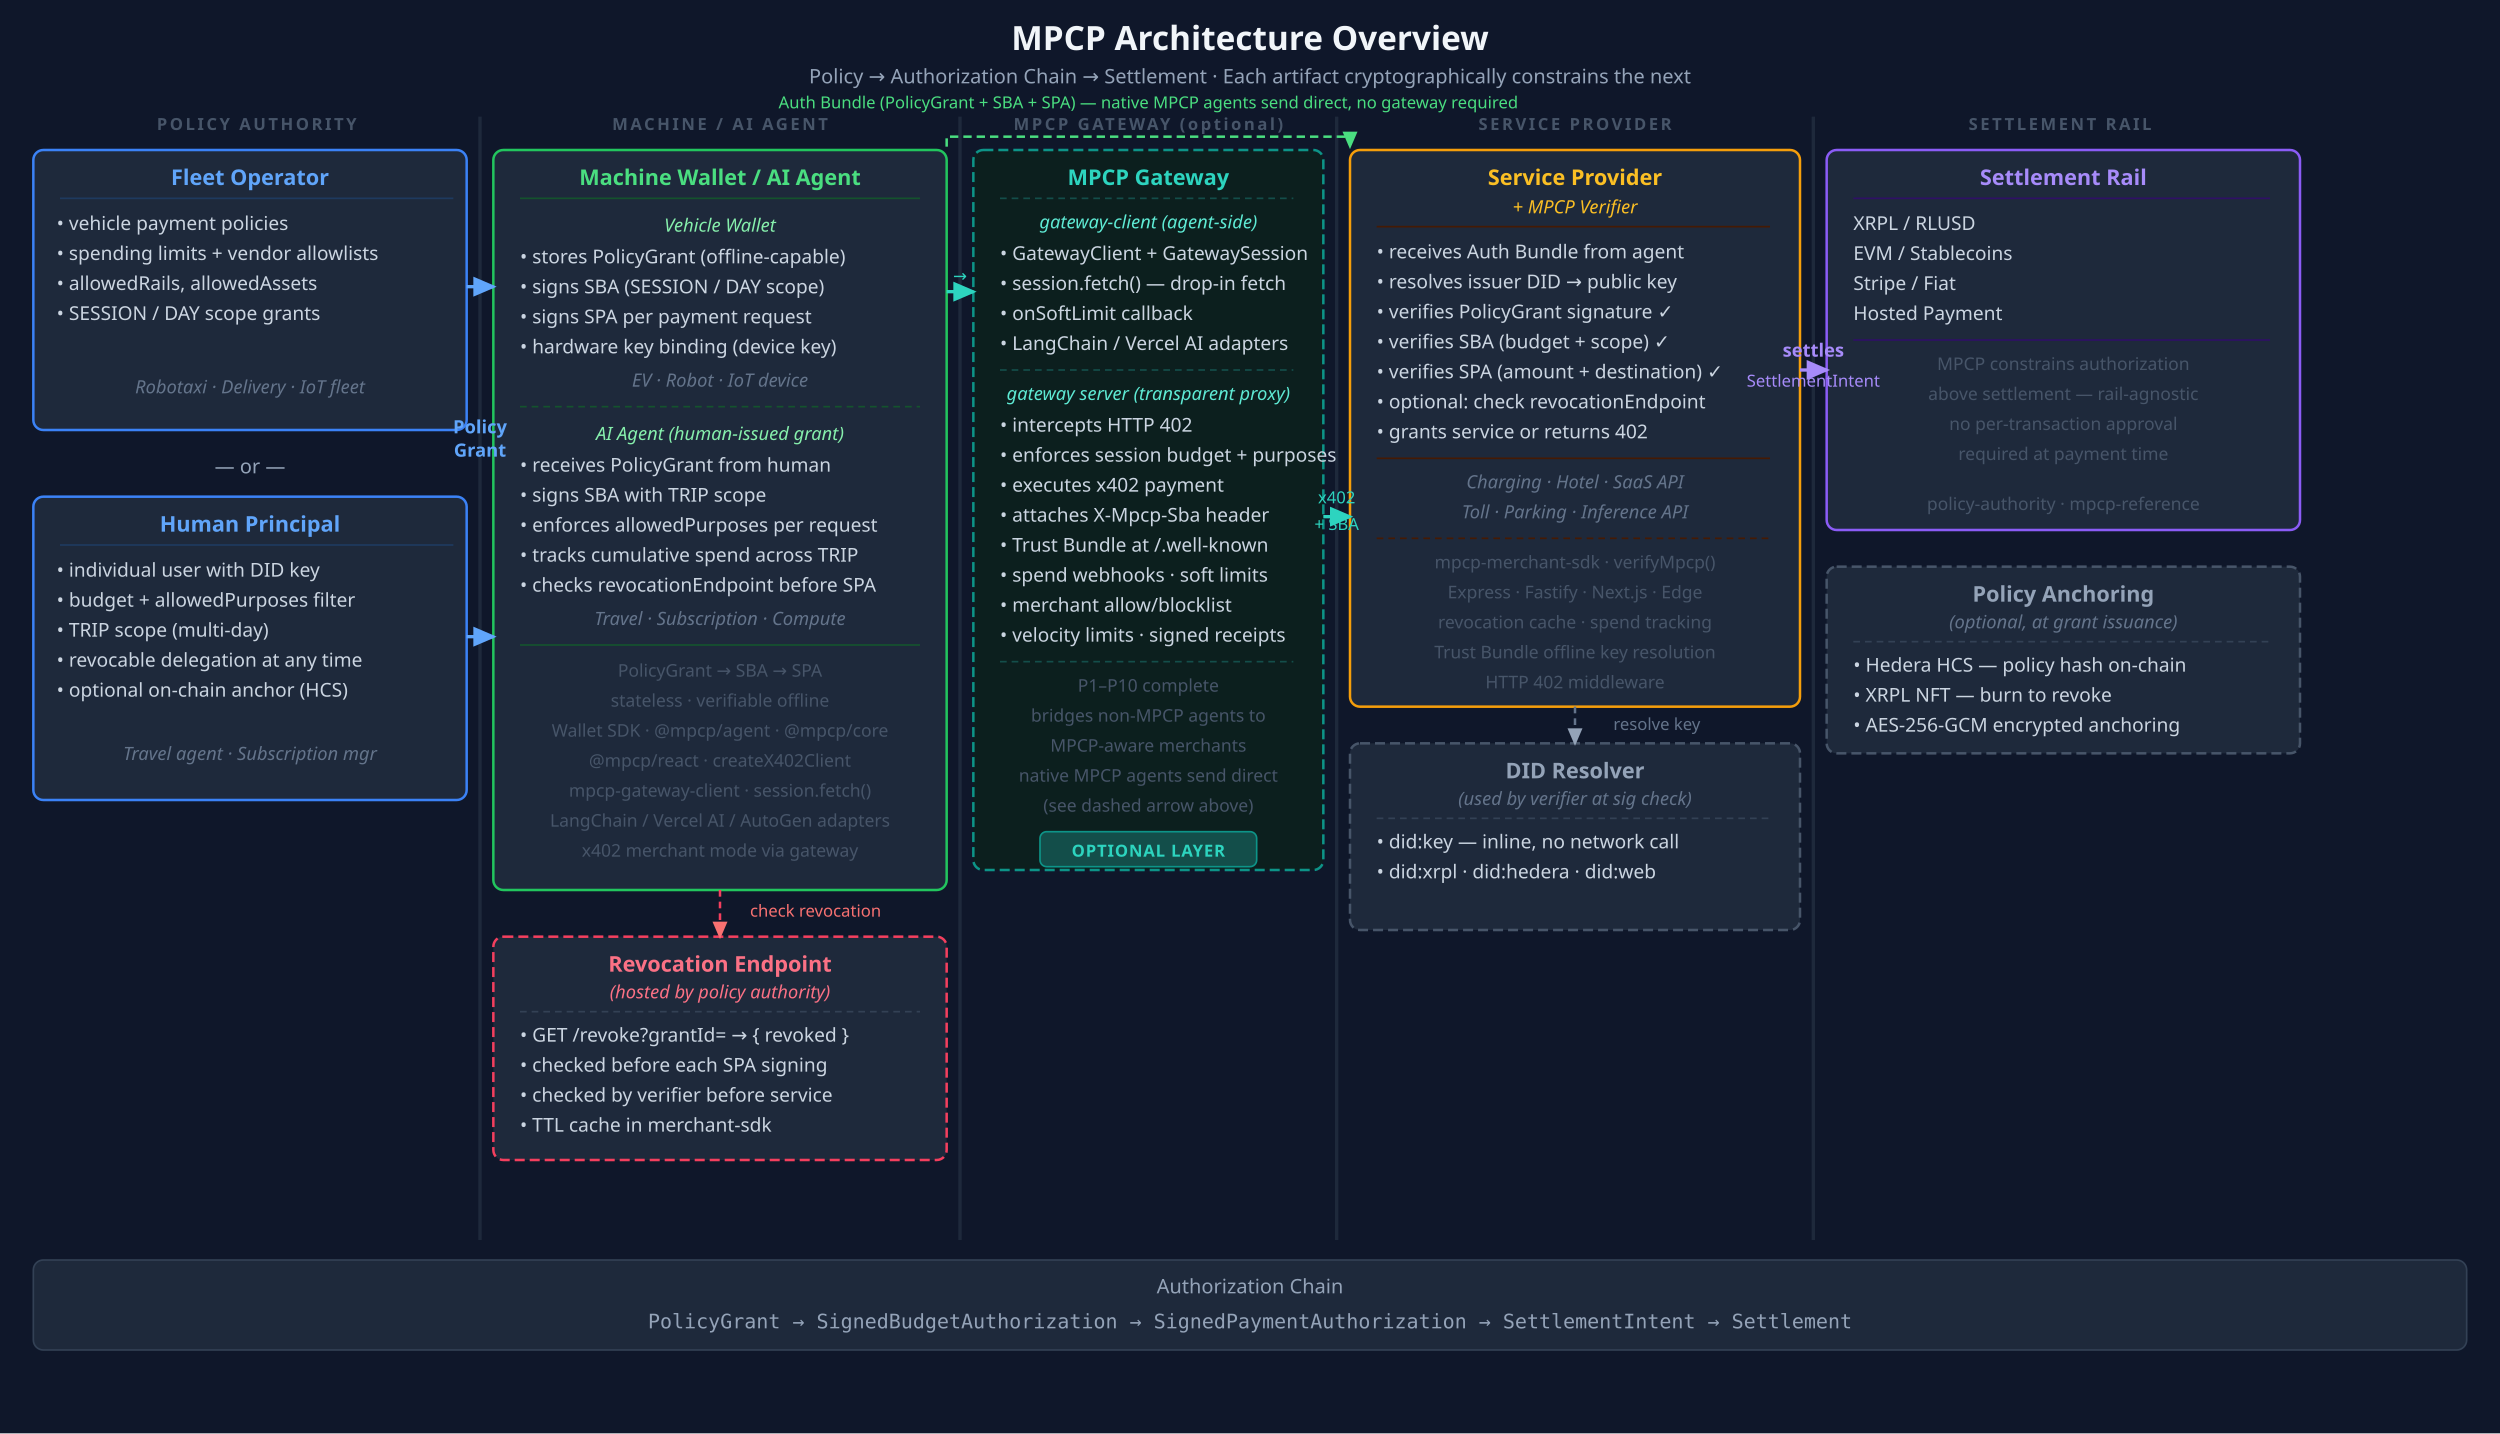
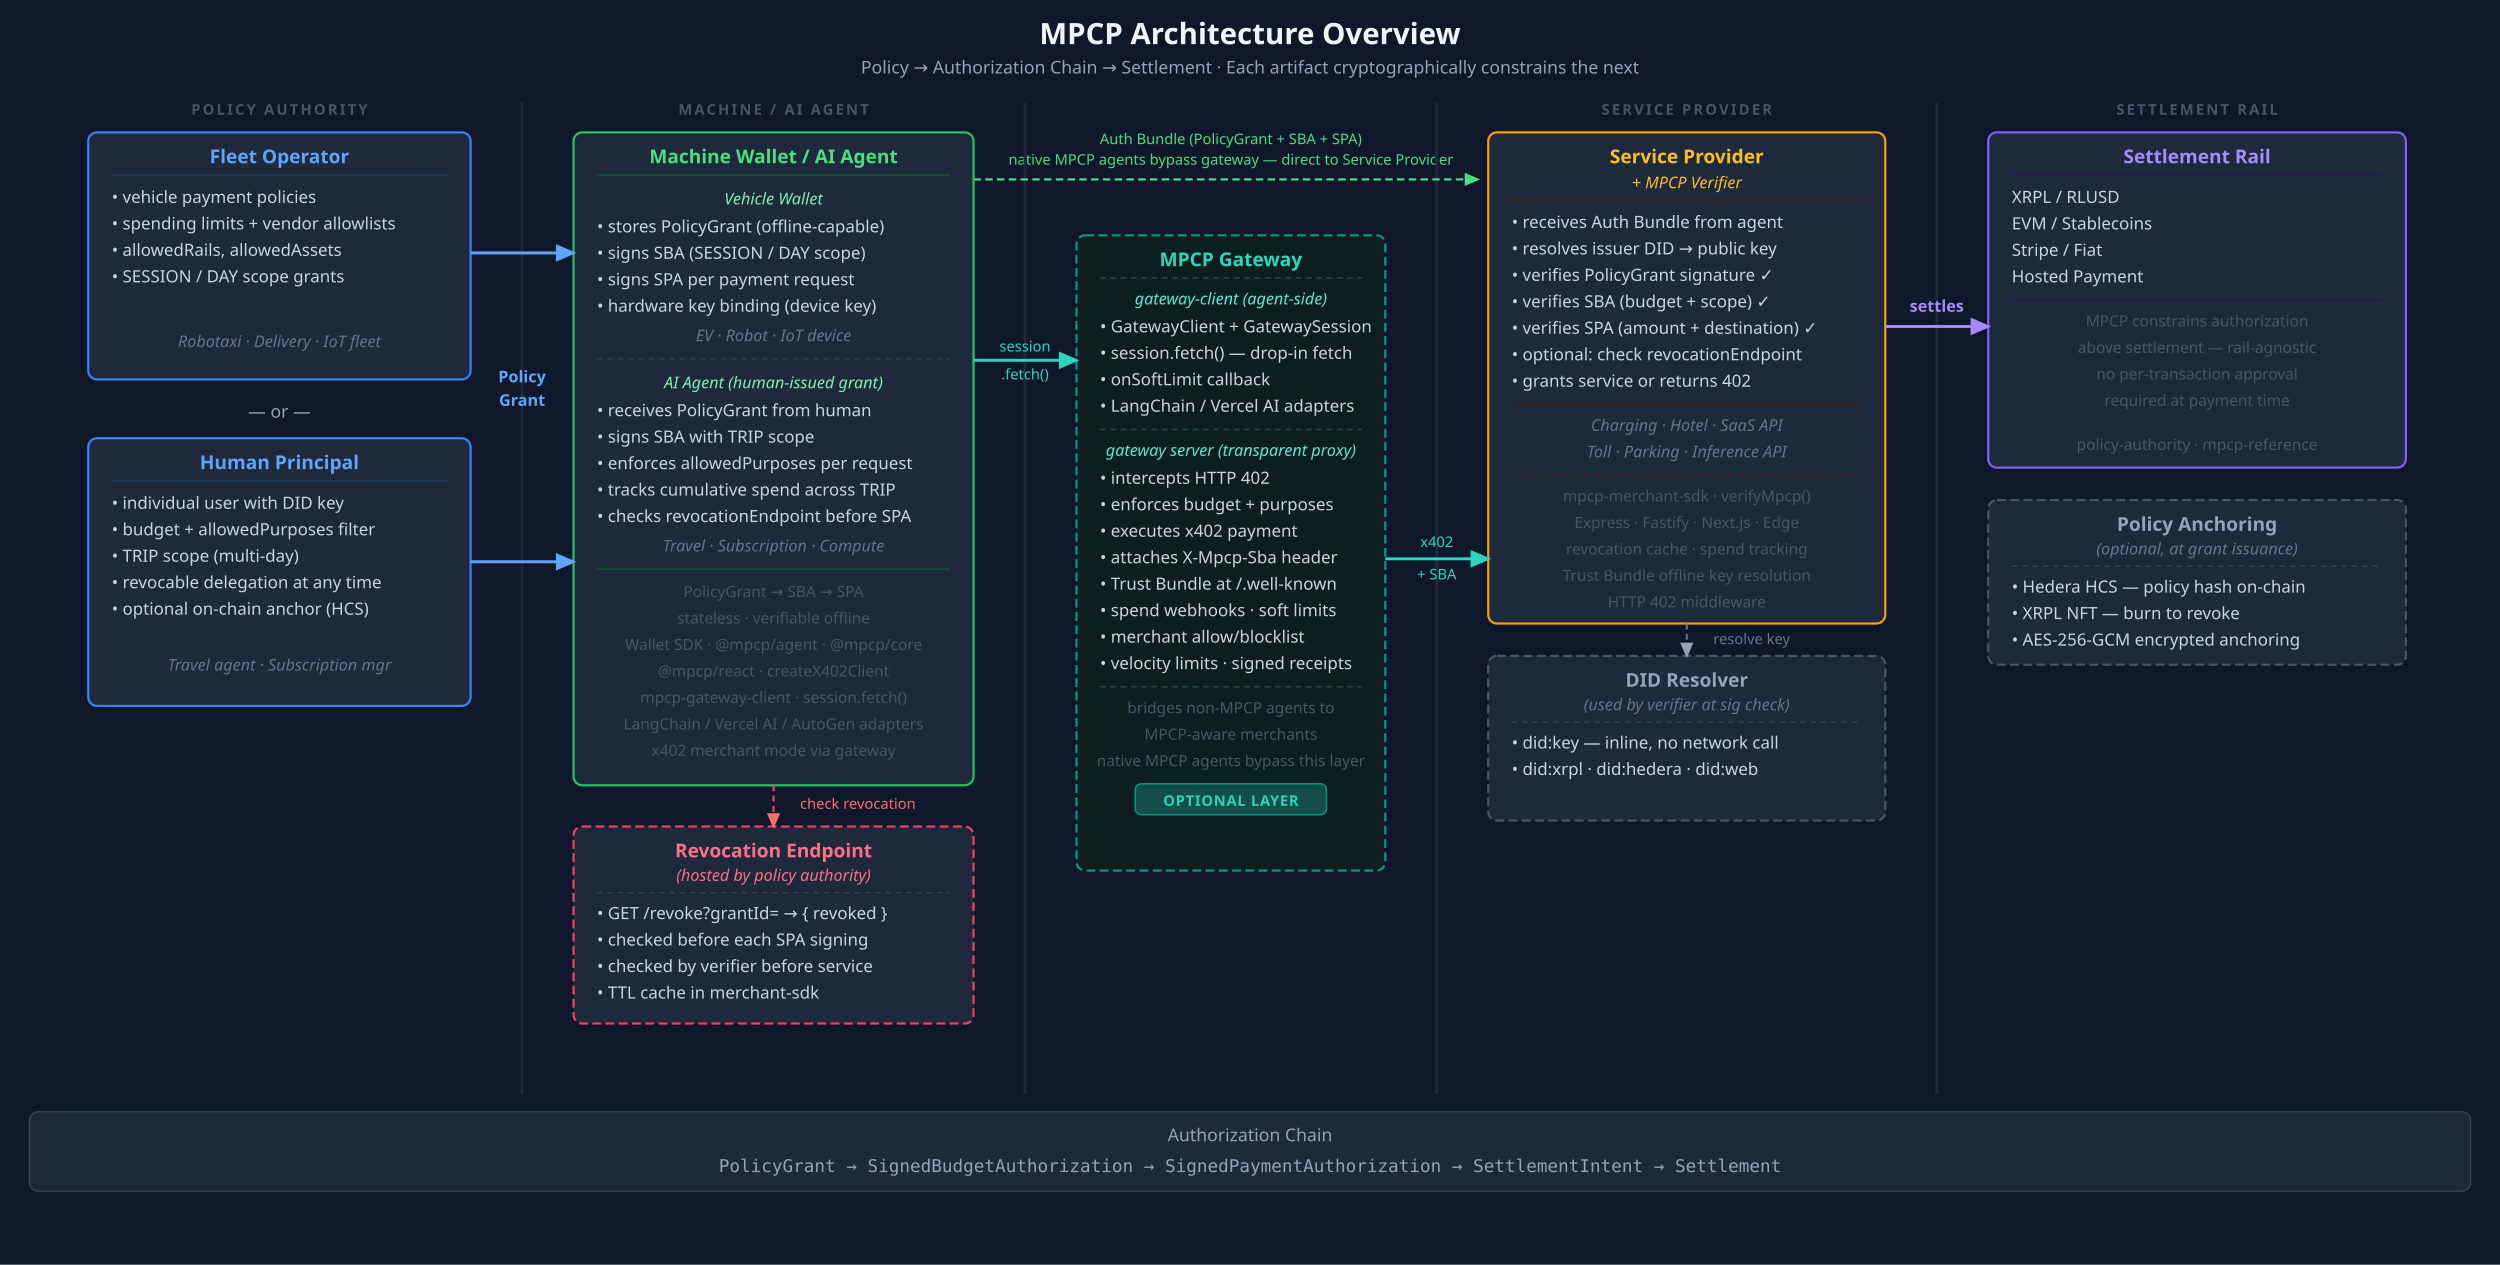
- <svg xmlns="http://www.w3.org/2000/svg" width="1500" height="860" viewBox="0 0 1500 860">
+ <svg xmlns="http://www.w3.org/2000/svg" width="1700" height="860" viewBox="0 0 1700 860">
  <style>
    .title  { font: bold 20px system-ui, sans-serif; fill: #f1f5f9; }
    .sub    { font: 12px system-ui, sans-serif; fill: #94a3b8; }
    .colHdr { font: bold 10px system-ui, sans-serif; fill: #475569; letter-spacing: 1.5px; }
    .bTitle { font: bold 13px system-ui, sans-serif; }
    .bSub   { font: italic 11px system-ui, sans-serif; }
    .detail { font: 11.5px system-ui, sans-serif; fill: #cbd5e1; }
    .aLabel { font: bold 11px system-ui, sans-serif; }
    .aNote  { font: 10px system-ui, sans-serif; }
    .dim    { font: 10.5px system-ui, sans-serif; fill: #475569; }
    .chain  { font: 12px monospace; fill: #94a3b8; }
  </style>
  <defs>
    <marker id="ah" markerWidth="7" markerHeight="6" refX="6" refY="3" orient="auto">
      <path d="M0,0 L7,3 L0,6 Z" fill="#94a3b8" />
    </marker>
    <marker id="ahB" markerWidth="7" markerHeight="6" refX="6" refY="3" orient="auto">
      <path d="M0,0 L7,3 L0,6 Z" fill="#60a5fa" />
    </marker>
    <marker id="ahG" markerWidth="7" markerHeight="6" refX="6" refY="3" orient="auto">
      <path d="M0,0 L7,3 L0,6 Z" fill="#4ade80" />
    </marker>
    <marker id="ahT" markerWidth="7" markerHeight="6" refX="6" refY="3" orient="auto">
      <path d="M0,0 L7,3 L0,6 Z" fill="#2dd4bf" />
    </marker>
    <marker id="ahV" markerWidth="7" markerHeight="6" refX="6" refY="3" orient="auto">
      <path d="M0,0 L7,3 L0,6 Z" fill="#a78bfa" />
    </marker>
    <marker id="ahR" markerWidth="7" markerHeight="6" refX="6" refY="3" orient="auto">
      <path d="M0,0 L7,3 L0,6 Z" fill="#f87171" />
    </marker>
  </defs>
-   <rect width="1500" height="860" fill="#0f172a" />
-   <text x="750" y="30" text-anchor="middle" class="title">MPCP Architecture Overview</text>
-   <text x="750" y="50" text-anchor="middle" class="sub">Policy → Authorization Chain → Settlement · Each artifact cryptographically constrains the next</text>
-   <text x="689" y="65" text-anchor="middle" class="aNote" fill="#4ade80">Auth Bundle (PolicyGrant + SBA + SPA) — native MPCP agents send direct, no gateway required</text>
-   <line x1="288" y1="70" x2="288" y2="744" stroke="#1e293b" stroke-width="2" />
-   <line x1="576" y1="70" x2="576" y2="744" stroke="#1e293b" stroke-width="2" />
-   <line x1="802" y1="70" x2="802" y2="744" stroke="#1e293b" stroke-width="2" />
-   <line x1="1088" y1="70" x2="1088" y2="744" stroke="#1e293b" stroke-width="2" />
-   <text x="154" y="78" text-anchor="middle" class="colHdr">POLICY AUTHORITY</text>
-   <text x="432" y="78" text-anchor="middle" class="colHdr">MACHINE / AI AGENT</text>
-   <text x="689" y="78" text-anchor="middle" class="colHdr">MPCP GATEWAY  (optional)</text>
-   <text x="945" y="78" text-anchor="middle" class="colHdr">SERVICE PROVIDER</text>
-   <text x="1236" y="78" text-anchor="middle" class="colHdr">SETTLEMENT RAIL</text>
-   <path d="M568,88 L568,82 L810,82 L810,88" fill="none" stroke="#4ade80" stroke-width="1.5" stroke-dasharray="5 3" marker-end="url(#ahG)" />
-   <rect x="20" y="90" width="260" height="168" rx="6" fill="#1e293b" stroke="#3b82f6" stroke-width="1.5" />
-   <text x="150" y="111" text-anchor="middle" class="bTitle" fill="#60a5fa">Fleet Operator</text>
-   <line x1="36" y1="119" x2="272" y2="119" stroke="#1e3a5f" stroke-width="1" />
-   <text x="34" y="138" class="detail">• vehicle payment policies</text>
-   <text x="34" y="156" class="detail">• spending limits + vendor allowlists</text>
-   <text x="34" y="174" class="detail">• allowedRails, allowedAssets</text>
-   <text x="34" y="192" class="detail">• SESSION / DAY scope grants</text>
-   <text x="150" y="236" text-anchor="middle" class="bSub" fill="#64748b">Robotaxi · Delivery · IoT fleet</text>
-   <text x="150" y="284" text-anchor="middle" class="sub" fill="#334155">— or —</text>
-   <rect x="20" y="298" width="260" height="182" rx="6" fill="#1e293b" stroke="#3b82f6" stroke-width="1.5" />
-   <text x="150" y="319" text-anchor="middle" class="bTitle" fill="#60a5fa">Human Principal</text>
-   <line x1="36" y1="327" x2="272" y2="327" stroke="#1e3a5f" stroke-width="1" />
-   <text x="34" y="346" class="detail">• individual user with DID key</text>
-   <text x="34" y="364" class="detail">• budget + allowedPurposes filter</text>
-   <text x="34" y="382" class="detail">• TRIP scope (multi-day)</text>
-   <text x="34" y="400" class="detail">• revocable delegation at any time</text>
-   <text x="34" y="418" class="detail">• optional on-chain anchor (HCS)</text>
-   <text x="150" y="456" text-anchor="middle" class="bSub" fill="#64748b">Travel agent · Subscription mgr</text>
-   <rect x="296" y="90" width="272" height="444" rx="6" fill="#1e293b" stroke="#22c55e" stroke-width="1.5" />
-   <text x="432" y="111" text-anchor="middle" class="bTitle" fill="#4ade80">Machine Wallet / AI Agent</text>
-   <line x1="312" y1="119" x2="552" y2="119" stroke="#14532d" stroke-width="1" />
-   <text x="432" y="139" text-anchor="middle" fill="#86efac" class="bSub">Vehicle Wallet</text>
-   <text x="312" y="158" class="detail">• stores PolicyGrant (offline-capable)</text>
-   <text x="312" y="176" class="detail">• signs SBA (SESSION / DAY scope)</text>
-   <text x="312" y="194" class="detail">• signs SPA per payment request</text>
-   <text x="312" y="212" class="detail">• hardware key binding (device key)</text>
-   <text x="432" y="232" text-anchor="middle" class="bSub" fill="#64748b">EV · Robot · IoT device</text>
-   <line x1="312" y1="244" x2="552" y2="244" stroke="#14532d" stroke-width="1" stroke-dasharray="4 3" />
-   <text x="432" y="264" text-anchor="middle" fill="#86efac" class="bSub">AI Agent  (human-issued grant)</text>
-   <text x="312" y="283" class="detail">• receives PolicyGrant from human</text>
-   <text x="312" y="301" class="detail">• signs SBA with TRIP scope</text>
-   <text x="312" y="319" class="detail">• enforces allowedPurposes per request</text>
-   <text x="312" y="337" class="detail">• tracks cumulative spend across TRIP</text>
-   <text x="312" y="355" class="detail">• checks revocationEndpoint before SPA</text>
-   <text x="432" y="375" text-anchor="middle" class="bSub" fill="#64748b">Travel · Subscription · Compute</text>
-   <line x1="312" y1="387" x2="552" y2="387" stroke="#14532d" stroke-width="1" />
-   <text x="432" y="406" text-anchor="middle" class="dim">PolicyGrant → SBA → SPA</text>
-   <text x="432" y="424" text-anchor="middle" class="dim">stateless · verifiable offline</text>
-   <text x="432" y="442" text-anchor="middle" class="dim">Wallet SDK · @mpcp/agent · @mpcp/core</text>
-   <text x="432" y="460" text-anchor="middle" class="dim">@mpcp/react · createX402Client</text>
-   <text x="432" y="478" text-anchor="middle" class="dim">mpcp-gateway-client · session.fetch()</text>
-   <text x="432" y="496" text-anchor="middle" class="dim">LangChain / Vercel AI / AutoGen adapters</text>
-   <text x="432" y="514" text-anchor="middle" class="dim">x402 merchant mode via gateway</text>
-   <rect x="584" y="90" width="210" height="432" rx="6" fill="#0c1f1e" stroke="#0d9488" stroke-width="1.5" stroke-dasharray="6 3" />
-   <text x="689" y="111" text-anchor="middle" class="bTitle" fill="#2dd4bf">MPCP Gateway</text>
-   <line x1="600" y1="119" x2="776" y2="119" stroke="#134e4a" stroke-width="1" stroke-dasharray="4 3" />
-   <text x="689" y="137" text-anchor="middle" fill="#5eead4" class="bSub">gateway-client  (agent-side)</text>
-   <text x="600" y="156" class="detail">• GatewayClient + GatewaySession</text>
-   <text x="600" y="174" class="detail">• session.fetch() — drop-in fetch</text>
-   <text x="600" y="192" class="detail">• onSoftLimit callback</text>
-   <text x="600" y="210" class="detail">• LangChain / Vercel AI adapters</text>
-   <line x1="600" y1="222" x2="776" y2="222" stroke="#134e4a" stroke-width="1" stroke-dasharray="4 3" />
-   <text x="689" y="240" text-anchor="middle" fill="#5eead4" class="bSub">gateway server  (transparent proxy)</text>
-   <text x="600" y="259" class="detail">• intercepts HTTP 402</text>
-   <text x="600" y="277" class="detail">• enforces session budget + purposes</text>
-   <text x="600" y="295" class="detail">• executes x402 payment</text>
-   <text x="600" y="313" class="detail">• attaches X-Mpcp-Sba header</text>
-   <text x="600" y="331" class="detail">• Trust Bundle at /.well-known</text>
-   <text x="600" y="349" class="detail">• spend webhooks · soft limits</text>
-   <text x="600" y="367" class="detail">• merchant allow/blocklist</text>
-   <text x="600" y="385" class="detail">• velocity limits · signed receipts</text>
-   <line x1="600" y1="397" x2="776" y2="397" stroke="#134e4a" stroke-width="1" stroke-dasharray="4 3" />
-   <text x="689" y="415" text-anchor="middle" class="dim">P1–P10 complete</text>
-   <text x="689" y="433" text-anchor="middle" class="dim">bridges non-MPCP agents to</text>
-   <text x="689" y="451" text-anchor="middle" class="dim">MPCP-aware merchants</text>
-   <text x="689" y="469" text-anchor="middle" class="dim">native MPCP agents send direct</text>
-   <text x="689" y="487" text-anchor="middle" class="dim">(see dashed arrow above)</text>
-   <rect x="624" y="499" width="130" height="21" rx="4" fill="#134e4a" stroke="#0d9488" stroke-width="1" />
-   <text x="689" y="514" text-anchor="middle" fill="#2dd4bf" style="font: bold 10px system-ui,sans-serif; letter-spacing:0.5px">OPTIONAL LAYER</text>
-   <rect x="810" y="90" width="270" height="334" rx="6" fill="#1e293b" stroke="#f59e0b" stroke-width="1.5" />
-   <text x="945" y="111" text-anchor="middle" class="bTitle" fill="#fbbf24">Service Provider</text>
-   <text x="945" y="128" text-anchor="middle" class="bSub" fill="#fbbf24">+ MPCP Verifier</text>
-   <line x1="826" y1="136" x2="1062" y2="136" stroke="#451a03" stroke-width="1" />
-   <text x="826" y="155" class="detail">• receives Auth Bundle from agent</text>
-   <text x="826" y="173" class="detail">• resolves issuer DID → public key</text>
-   <text x="826" y="191" class="detail">• verifies PolicyGrant signature ✓</text>
-   <text x="826" y="209" class="detail">• verifies SBA (budget + scope) ✓</text>
-   <text x="826" y="227" class="detail">• verifies SPA (amount + destination) ✓</text>
-   <text x="826" y="245" class="detail">• optional: check revocationEndpoint</text>
-   <text x="826" y="263" class="detail">• grants service or returns 402</text>
-   <line x1="826" y1="275" x2="1062" y2="275" stroke="#451a03" stroke-width="1" />
-   <text x="945" y="293" text-anchor="middle" class="bSub" fill="#64748b">Charging · Hotel · SaaS API</text>
-   <text x="945" y="311" text-anchor="middle" class="bSub" fill="#64748b">Toll · Parking · Inference API</text>
-   <line x1="826" y1="323" x2="1062" y2="323" stroke="#451a03" stroke-width="1" stroke-dasharray="4 3" />
-   <text x="945" y="341" text-anchor="middle" class="dim">mpcp-merchant-sdk · verifyMpcp()</text>
-   <text x="945" y="359" text-anchor="middle" class="dim">Express · Fastify · Next.js · Edge</text>
-   <text x="945" y="377" text-anchor="middle" class="dim">revocation cache · spend tracking</text>
-   <text x="945" y="395" text-anchor="middle" class="dim">Trust Bundle offline key resolution</text>
-   <text x="945" y="413" text-anchor="middle" class="dim">HTTP 402 middleware</text>
-   <rect x="810" y="446" width="270" height="112" rx="6" fill="#1e293b" stroke="#475569" stroke-width="1.5" stroke-dasharray="6 3" />
-   <text x="945" y="467" text-anchor="middle" class="bTitle" fill="#94a3b8">DID Resolver</text>
-   <text x="945" y="483" text-anchor="middle" class="bSub" fill="#64748b">(used by verifier at sig check)</text>
-   <line x1="826" y1="491" x2="1062" y2="491" stroke="#334155" stroke-width="1" stroke-dasharray="4 3" />
-   <text x="826" y="509" class="detail">• did:key — inline, no network call</text>
-   <text x="826" y="527" class="detail">• did:xrpl · did:hedera · did:web</text>
-   <rect x="1096" y="90" width="284" height="228" rx="6" fill="#1e293b" stroke="#8b5cf6" stroke-width="1.5" />
-   <text x="1238" y="111" text-anchor="middle" class="bTitle" fill="#a78bfa">Settlement Rail</text>
-   <line x1="1112" y1="119" x2="1362" y2="119" stroke="#2e1065" stroke-width="1" />
-   <text x="1112" y="138" class="detail">XRPL / RLUSD</text>
-   <text x="1112" y="156" class="detail">EVM / Stablecoins</text>
-   <text x="1112" y="174" class="detail">Stripe / Fiat</text>
-   <text x="1112" y="192" class="detail">Hosted Payment</text>
-   <line x1="1112" y1="204" x2="1362" y2="204" stroke="#2e1065" stroke-width="1" />
-   <text x="1238" y="222" text-anchor="middle" class="dim">MPCP constrains authorization</text>
-   <text x="1238" y="240" text-anchor="middle" class="dim">above settlement — rail-agnostic</text>
-   <text x="1238" y="258" text-anchor="middle" class="dim">no per-transaction approval</text>
-   <text x="1238" y="276" text-anchor="middle" class="dim">required at payment time</text>
-   <text x="1238" y="306" text-anchor="middle" class="dim">policy-authority · mpcp-reference</text>
-   <rect x="1096" y="340" width="284" height="112" rx="6" fill="#1e293b" stroke="#475569" stroke-width="1.5" stroke-dasharray="6 3" />
-   <text x="1238" y="361" text-anchor="middle" class="bTitle" fill="#94a3b8">Policy Anchoring</text>
-   <text x="1238" y="377" text-anchor="middle" class="bSub" fill="#64748b">(optional, at grant issuance)</text>
-   <line x1="1112" y1="385" x2="1362" y2="385" stroke="#334155" stroke-width="1" stroke-dasharray="4 3" />
-   <text x="1112" y="403" class="detail">• Hedera HCS — policy hash on-chain</text>
-   <text x="1112" y="421" class="detail">• XRPL NFT — burn to revoke</text>
-   <text x="1112" y="439" class="detail">• AES-256-GCM encrypted anchoring</text>
-   <rect x="296" y="562" width="272" height="134" rx="6" fill="#1e293b" stroke="#f43f5e" stroke-width="1.5" stroke-dasharray="6 3" />
-   <text x="432" y="583" text-anchor="middle" class="bTitle" fill="#fb7185">Revocation Endpoint</text>
-   <text x="432" y="599" text-anchor="middle" class="bSub" fill="#fb7185">(hosted by policy authority)</text>
-   <line x1="312" y1="607" x2="552" y2="607" stroke="#334155" stroke-width="1" stroke-dasharray="4 3" />
-   <text x="312" y="625" class="detail">• GET /revoke?grantId= → { revoked }</text>
-   <text x="312" y="643" class="detail">• checked before each SPA signing</text>
-   <text x="312" y="661" class="detail">• checked by verifier before service</text>
-   <text x="312" y="679" class="detail">• TTL cache in merchant-sdk</text>
-   <path d="M280,172 L296,172" fill="none" stroke="#60a5fa" stroke-width="2" marker-end="url(#ahB)" />
-   <path d="M280,382 L296,382" fill="none" stroke="#60a5fa" stroke-width="2" marker-end="url(#ahB)" />
-   <text x="288" y="260" text-anchor="middle" class="aLabel" fill="#60a5fa">Policy</text>
-   <text x="288" y="274" text-anchor="middle" class="aLabel" fill="#60a5fa">Grant</text>
-   <path d="M568,175 L584,175" fill="none" stroke="#2dd4bf" stroke-width="2" marker-end="url(#ahT)" />
-   <text x="576" y="169" text-anchor="middle" class="aNote" fill="#2dd4bf">→</text>
-   <path d="M794,310 L810,310" fill="none" stroke="#2dd4bf" stroke-width="2" marker-end="url(#ahT)" />
-   <text x="802" y="302" text-anchor="middle" class="aNote" fill="#2dd4bf">x402</text>
-   <text x="802" y="318" text-anchor="middle" class="aNote" fill="#2dd4bf">+ SBA</text>
-   <path d="M1080,222 L1096,222" fill="none" stroke="#a78bfa" stroke-width="2" marker-end="url(#ahV)" />
-   <text x="1088" y="214" text-anchor="middle" class="aLabel" fill="#a78bfa">settles</text>
-   <text x="1088" y="232" text-anchor="middle" class="aNote" fill="#a78bfa">SettlementIntent</text>
-   <path d="M432,534 L432,562" fill="none" stroke="#f43f5e" stroke-width="1.5" stroke-dasharray="4 3" marker-end="url(#ahR)" />
-   <text x="450" y="550" class="aNote" fill="#f87171">check revocation</text>
-   <path d="M945,424 L945,446" fill="none" stroke="#64748b" stroke-width="1.5" stroke-dasharray="4 3" marker-end="url(#ah)" />
-   <text x="968" y="438" class="aNote" fill="#64748b">resolve key</text>
-   <rect x="20" y="756" width="1460" height="54" rx="6" fill="#1e293b" stroke="#334155" stroke-width="1" />
-   <text x="750" y="776" text-anchor="middle" class="sub" fill="#475569">Authorization Chain</text>
-   <text x="750" y="797" text-anchor="middle" class="chain">PolicyGrant → SignedBudgetAuthorization → SignedPaymentAuthorization → SettlementIntent → Settlement</text>
+   <rect width="1700" height="860" fill="#0f172a" />
+   <text x="850" y="30" text-anchor="middle" class="title">MPCP Architecture Overview</text>
+   <text x="850" y="50" text-anchor="middle" class="sub">Policy → Authorization Chain → Settlement · Each artifact cryptographically constrains the next</text>
+   <text x="837" y="98" text-anchor="middle" class="aNote" fill="#4ade80">Auth Bundle (PolicyGrant + SBA + SPA)</text>
+   <text x="837" y="112" text-anchor="middle" class="aNote" fill="#4ade80">native MPCP agents bypass gateway — direct to Service Provider</text>
+   <line x1="355" y1="70" x2="355" y2="744" stroke="#1e293b" stroke-width="2" />
+   <line x1="697" y1="70" x2="697" y2="744" stroke="#1e293b" stroke-width="2" />
+   <line x1="977" y1="70" x2="977" y2="744" stroke="#1e293b" stroke-width="2" />
+   <line x1="1317" y1="70" x2="1317" y2="744" stroke="#1e293b" stroke-width="2" />
+   <text x="190" y="78" text-anchor="middle" class="colHdr">POLICY AUTHORITY</text>
+   <text x="526" y="78" text-anchor="middle" class="colHdr">MACHINE / AI AGENT</text>
+   <text x="1147" y="78" text-anchor="middle" class="colHdr">SERVICE PROVIDER</text>
+   <text x="1494" y="78" text-anchor="middle" class="colHdr">SETTLEMENT RAIL</text>
+   <path d="M662,122 L1005,122" fill="none" stroke="#4ade80" stroke-width="1.5" stroke-dasharray="5 3" marker-end="url(#ahG)" />
+   <rect x="60" y="90" width="260" height="168" rx="6" fill="#1e293b" stroke="#3b82f6" stroke-width="1.5" />
+   <text x="190" y="111" text-anchor="middle" class="bTitle" fill="#60a5fa">Fleet Operator</text>
+   <line x1="76" y1="119" x2="304" y2="119" stroke="#1e3a5f" stroke-width="1" />
+   <text x="76" y="138" class="detail">• vehicle payment policies</text>
+   <text x="76" y="156" class="detail">• spending limits + vendor allowlists</text>
+   <text x="76" y="174" class="detail">• allowedRails, allowedAssets</text>
+   <text x="76" y="192" class="detail">• SESSION / DAY scope grants</text>
+   <text x="190" y="236" text-anchor="middle" class="bSub" fill="#64748b">Robotaxi · Delivery · IoT fleet</text>
+   <text x="190" y="284" text-anchor="middle" class="sub" fill="#334155">— or —</text>
+   <rect x="60" y="298" width="260" height="182" rx="6" fill="#1e293b" stroke="#3b82f6" stroke-width="1.5" />
+   <text x="190" y="319" text-anchor="middle" class="bTitle" fill="#60a5fa">Human Principal</text>
+   <line x1="76" y1="327" x2="304" y2="327" stroke="#1e3a5f" stroke-width="1" />
+   <text x="76" y="346" class="detail">• individual user with DID key</text>
+   <text x="76" y="364" class="detail">• budget + allowedPurposes filter</text>
+   <text x="76" y="382" class="detail">• TRIP scope (multi-day)</text>
+   <text x="76" y="400" class="detail">• revocable delegation at any time</text>
+   <text x="76" y="418" class="detail">• optional on-chain anchor (HCS)</text>
+   <text x="190" y="456" text-anchor="middle" class="bSub" fill="#64748b">Travel agent · Subscription mgr</text>
+   <rect x="390" y="90" width="272" height="444" rx="6" fill="#1e293b" stroke="#22c55e" stroke-width="1.5" />
+   <text x="526" y="111" text-anchor="middle" class="bTitle" fill="#4ade80">Machine Wallet / AI Agent</text>
+   <line x1="406" y1="119" x2="646" y2="119" stroke="#14532d" stroke-width="1" />
+   <text x="526" y="139" text-anchor="middle" fill="#86efac" class="bSub">Vehicle Wallet</text>
+   <text x="406" y="158" class="detail">• stores PolicyGrant (offline-capable)</text>
+   <text x="406" y="176" class="detail">• signs SBA (SESSION / DAY scope)</text>
+   <text x="406" y="194" class="detail">• signs SPA per payment request</text>
+   <text x="406" y="212" class="detail">• hardware key binding (device key)</text>
+   <text x="526" y="232" text-anchor="middle" class="bSub" fill="#64748b">EV · Robot · IoT device</text>
+   <line x1="406" y1="244" x2="646" y2="244" stroke="#14532d" stroke-width="1" stroke-dasharray="4 3" />
+   <text x="526" y="264" text-anchor="middle" fill="#86efac" class="bSub">AI Agent  (human-issued grant)</text>
+   <text x="406" y="283" class="detail">• receives PolicyGrant from human</text>
+   <text x="406" y="301" class="detail">• signs SBA with TRIP scope</text>
+   <text x="406" y="319" class="detail">• enforces allowedPurposes per request</text>
+   <text x="406" y="337" class="detail">• tracks cumulative spend across TRIP</text>
+   <text x="406" y="355" class="detail">• checks revocationEndpoint before SPA</text>
+   <text x="526" y="375" text-anchor="middle" class="bSub" fill="#64748b">Travel · Subscription · Compute</text>
+   <line x1="406" y1="387" x2="646" y2="387" stroke="#14532d" stroke-width="1" />
+   <text x="526" y="406" text-anchor="middle" class="dim">PolicyGrant → SBA → SPA</text>
+   <text x="526" y="424" text-anchor="middle" class="dim">stateless · verifiable offline</text>
+   <text x="526" y="442" text-anchor="middle" class="dim">Wallet SDK · @mpcp/agent · @mpcp/core</text>
+   <text x="526" y="460" text-anchor="middle" class="dim">@mpcp/react · createX402Client</text>
+   <text x="526" y="478" text-anchor="middle" class="dim">mpcp-gateway-client · session.fetch()</text>
+   <text x="526" y="496" text-anchor="middle" class="dim">LangChain / Vercel AI / AutoGen adapters</text>
+   <text x="526" y="514" text-anchor="middle" class="dim">x402 merchant mode via gateway</text>
+   <rect x="732" y="160" width="210" height="432" rx="6" fill="#0c1f1e" stroke="#0d9488" stroke-width="1.5" stroke-dasharray="6 3" />
+   <text x="837" y="181" text-anchor="middle" class="bTitle" fill="#2dd4bf">MPCP Gateway</text>
+   <line x1="748" y1="189" x2="926" y2="189" stroke="#134e4a" stroke-width="1" stroke-dasharray="4 3" />
+   <text x="837" y="207" text-anchor="middle" fill="#5eead4" class="bSub">gateway-client  (agent-side)</text>
+   <text x="748" y="226" class="detail">• GatewayClient + GatewaySession</text>
+   <text x="748" y="244" class="detail">• session.fetch() — drop-in fetch</text>
+   <text x="748" y="262" class="detail">• onSoftLimit callback</text>
+   <text x="748" y="280" class="detail">• LangChain / Vercel AI adapters</text>
+   <line x1="748" y1="292" x2="926" y2="292" stroke="#134e4a" stroke-width="1" stroke-dasharray="4 3" />
+   <text x="837" y="310" text-anchor="middle" fill="#5eead4" class="bSub">gateway server  (transparent proxy)</text>
+   <text x="748" y="329" class="detail">• intercepts HTTP 402</text>
+   <text x="748" y="347" class="detail">• enforces budget + purposes</text>
+   <text x="748" y="365" class="detail">• executes x402 payment</text>
+   <text x="748" y="383" class="detail">• attaches X-Mpcp-Sba header</text>
+   <text x="748" y="401" class="detail">• Trust Bundle at /.well-known</text>
+   <text x="748" y="419" class="detail">• spend webhooks · soft limits</text>
+   <text x="748" y="437" class="detail">• merchant allow/blocklist</text>
+   <text x="748" y="455" class="detail">• velocity limits · signed receipts</text>
+   <line x1="748" y1="467" x2="926" y2="467" stroke="#134e4a" stroke-width="1" stroke-dasharray="4 3" />
+   <text x="837" y="485" text-anchor="middle" class="dim">bridges non-MPCP agents to</text>
+   <text x="837" y="503" text-anchor="middle" class="dim">MPCP-aware merchants</text>
+   <text x="837" y="521" text-anchor="middle" class="dim">native MPCP agents bypass this layer</text>
+   <rect x="772" y="533" width="130" height="21" rx="4" fill="#134e4a" stroke="#0d9488" stroke-width="1" />
+   <text x="837" y="548" text-anchor="middle" fill="#2dd4bf" style="font: bold 10px system-ui,sans-serif; letter-spacing:0.5px">OPTIONAL LAYER</text>
+   <rect x="1012" y="90" width="270" height="334" rx="6" fill="#1e293b" stroke="#f59e0b" stroke-width="1.5" />
+   <text x="1147" y="111" text-anchor="middle" class="bTitle" fill="#fbbf24">Service Provider</text>
+   <text x="1147" y="128" text-anchor="middle" class="bSub" fill="#fbbf24">+ MPCP Verifier</text>
+   <line x1="1028" y1="136" x2="1266" y2="136" stroke="#451a03" stroke-width="1" />
+   <text x="1028" y="155" class="detail">• receives Auth Bundle from agent</text>
+   <text x="1028" y="173" class="detail">• resolves issuer DID → public key</text>
+   <text x="1028" y="191" class="detail">• verifies PolicyGrant signature ✓</text>
+   <text x="1028" y="209" class="detail">• verifies SBA (budget + scope) ✓</text>
+   <text x="1028" y="227" class="detail">• verifies SPA (amount + destination) ✓</text>
+   <text x="1028" y="245" class="detail">• optional: check revocationEndpoint</text>
+   <text x="1028" y="263" class="detail">• grants service or returns 402</text>
+   <line x1="1028" y1="275" x2="1266" y2="275" stroke="#451a03" stroke-width="1" />
+   <text x="1147" y="293" text-anchor="middle" class="bSub" fill="#64748b">Charging · Hotel · SaaS API</text>
+   <text x="1147" y="311" text-anchor="middle" class="bSub" fill="#64748b">Toll · Parking · Inference API</text>
+   <line x1="1028" y1="323" x2="1266" y2="323" stroke="#451a03" stroke-width="1" stroke-dasharray="4 3" />
+   <text x="1147" y="341" text-anchor="middle" class="dim">mpcp-merchant-sdk · verifyMpcp()</text>
+   <text x="1147" y="359" text-anchor="middle" class="dim">Express · Fastify · Next.js · Edge</text>
+   <text x="1147" y="377" text-anchor="middle" class="dim">revocation cache · spend tracking</text>
+   <text x="1147" y="395" text-anchor="middle" class="dim">Trust Bundle offline key resolution</text>
+   <text x="1147" y="413" text-anchor="middle" class="dim">HTTP 402 middleware</text>
+   <rect x="1012" y="446" width="270" height="112" rx="6" fill="#1e293b" stroke="#475569" stroke-width="1.5" stroke-dasharray="6 3" />
+   <text x="1147" y="467" text-anchor="middle" class="bTitle" fill="#94a3b8">DID Resolver</text>
+   <text x="1147" y="483" text-anchor="middle" class="bSub" fill="#64748b">(used by verifier at sig check)</text>
+   <line x1="1028" y1="491" x2="1266" y2="491" stroke="#334155" stroke-width="1" stroke-dasharray="4 3" />
+   <text x="1028" y="509" class="detail">• did:key — inline, no network call</text>
+   <text x="1028" y="527" class="detail">• did:xrpl · did:hedera · did:web</text>
+   <rect x="1352" y="90" width="284" height="228" rx="6" fill="#1e293b" stroke="#8b5cf6" stroke-width="1.5" />
+   <text x="1494" y="111" text-anchor="middle" class="bTitle" fill="#a78bfa">Settlement Rail</text>
+   <line x1="1368" y1="119" x2="1620" y2="119" stroke="#2e1065" stroke-width="1" />
+   <text x="1368" y="138" class="detail">XRPL / RLUSD</text>
+   <text x="1368" y="156" class="detail">EVM / Stablecoins</text>
+   <text x="1368" y="174" class="detail">Stripe / Fiat</text>
+   <text x="1368" y="192" class="detail">Hosted Payment</text>
+   <line x1="1368" y1="204" x2="1620" y2="204" stroke="#2e1065" stroke-width="1" />
+   <text x="1494" y="222" text-anchor="middle" class="dim">MPCP constrains authorization</text>
+   <text x="1494" y="240" text-anchor="middle" class="dim">above settlement — rail-agnostic</text>
+   <text x="1494" y="258" text-anchor="middle" class="dim">no per-transaction approval</text>
+   <text x="1494" y="276" text-anchor="middle" class="dim">required at payment time</text>
+   <text x="1494" y="306" text-anchor="middle" class="dim">policy-authority · mpcp-reference</text>
+   <rect x="1352" y="340" width="284" height="112" rx="6" fill="#1e293b" stroke="#475569" stroke-width="1.5" stroke-dasharray="6 3" />
+   <text x="1494" y="361" text-anchor="middle" class="bTitle" fill="#94a3b8">Policy Anchoring</text>
+   <text x="1494" y="377" text-anchor="middle" class="bSub" fill="#64748b">(optional, at grant issuance)</text>
+   <line x1="1368" y1="385" x2="1620" y2="385" stroke="#334155" stroke-width="1" stroke-dasharray="4 3" />
+   <text x="1368" y="403" class="detail">• Hedera HCS — policy hash on-chain</text>
+   <text x="1368" y="421" class="detail">• XRPL NFT — burn to revoke</text>
+   <text x="1368" y="439" class="detail">• AES-256-GCM encrypted anchoring</text>
+   <rect x="390" y="562" width="272" height="134" rx="6" fill="#1e293b" stroke="#f43f5e" stroke-width="1.5" stroke-dasharray="6 3" />
+   <text x="526" y="583" text-anchor="middle" class="bTitle" fill="#fb7185">Revocation Endpoint</text>
+   <text x="526" y="599" text-anchor="middle" class="bSub" fill="#fb7185">(hosted by policy authority)</text>
+   <line x1="406" y1="607" x2="646" y2="607" stroke="#334155" stroke-width="1" stroke-dasharray="4 3" />
+   <text x="406" y="625" class="detail">• GET /revoke?grantId= → { revoked }</text>
+   <text x="406" y="643" class="detail">• checked before each SPA signing</text>
+   <text x="406" y="661" class="detail">• checked by verifier before service</text>
+   <text x="406" y="679" class="detail">• TTL cache in merchant-sdk</text>
+   <path d="M320,172 L390,172" fill="none" stroke="#60a5fa" stroke-width="2" marker-end="url(#ahB)" />
+   <path d="M320,382 L390,382" fill="none" stroke="#60a5fa" stroke-width="2" marker-end="url(#ahB)" />
+   <text x="355" y="260" text-anchor="middle" class="aLabel" fill="#60a5fa">Policy</text>
+   <text x="355" y="276" text-anchor="middle" class="aLabel" fill="#60a5fa">Grant</text>
+   <path d="M662,245 L732,245" fill="none" stroke="#2dd4bf" stroke-width="2" marker-end="url(#ahT)" />
+   <text x="697" y="239" text-anchor="middle" class="aNote" fill="#2dd4bf">session</text>
+   <text x="697" y="258" text-anchor="middle" class="aNote" fill="#2dd4bf">.fetch()</text>
+   <path d="M942,380 L1012,380" fill="none" stroke="#2dd4bf" stroke-width="2" marker-end="url(#ahT)" />
+   <text x="977" y="372" text-anchor="middle" class="aNote" fill="#2dd4bf">x402</text>
+   <text x="977" y="394" text-anchor="middle" class="aNote" fill="#2dd4bf">+ SBA</text>
+   <path d="M1282,222 L1352,222" fill="none" stroke="#a78bfa" stroke-width="2" marker-end="url(#ahV)" />
+   <text x="1317" y="212" text-anchor="middle" class="aLabel" fill="#a78bfa">settles</text>
+   <path d="M526,534 L526,562" fill="none" stroke="#f43f5e" stroke-width="1.5" stroke-dasharray="4 3" marker-end="url(#ahR)" />
+   <text x="544" y="550" class="aNote" fill="#f87171">check revocation</text>
+   <path d="M1147,424 L1147,446" fill="none" stroke="#64748b" stroke-width="1.5" stroke-dasharray="4 3" marker-end="url(#ah)" />
+   <text x="1165" y="438" class="aNote" fill="#64748b">resolve key</text>
+   <rect x="20" y="756" width="1660" height="54" rx="6" fill="#1e293b" stroke="#334155" stroke-width="1" />
+   <text x="850" y="776" text-anchor="middle" class="sub" fill="#475569">Authorization Chain</text>
+   <text x="850" y="797" text-anchor="middle" class="chain">PolicyGrant → SignedBudgetAuthorization → SignedPaymentAuthorization → SettlementIntent → Settlement</text>
</svg>
